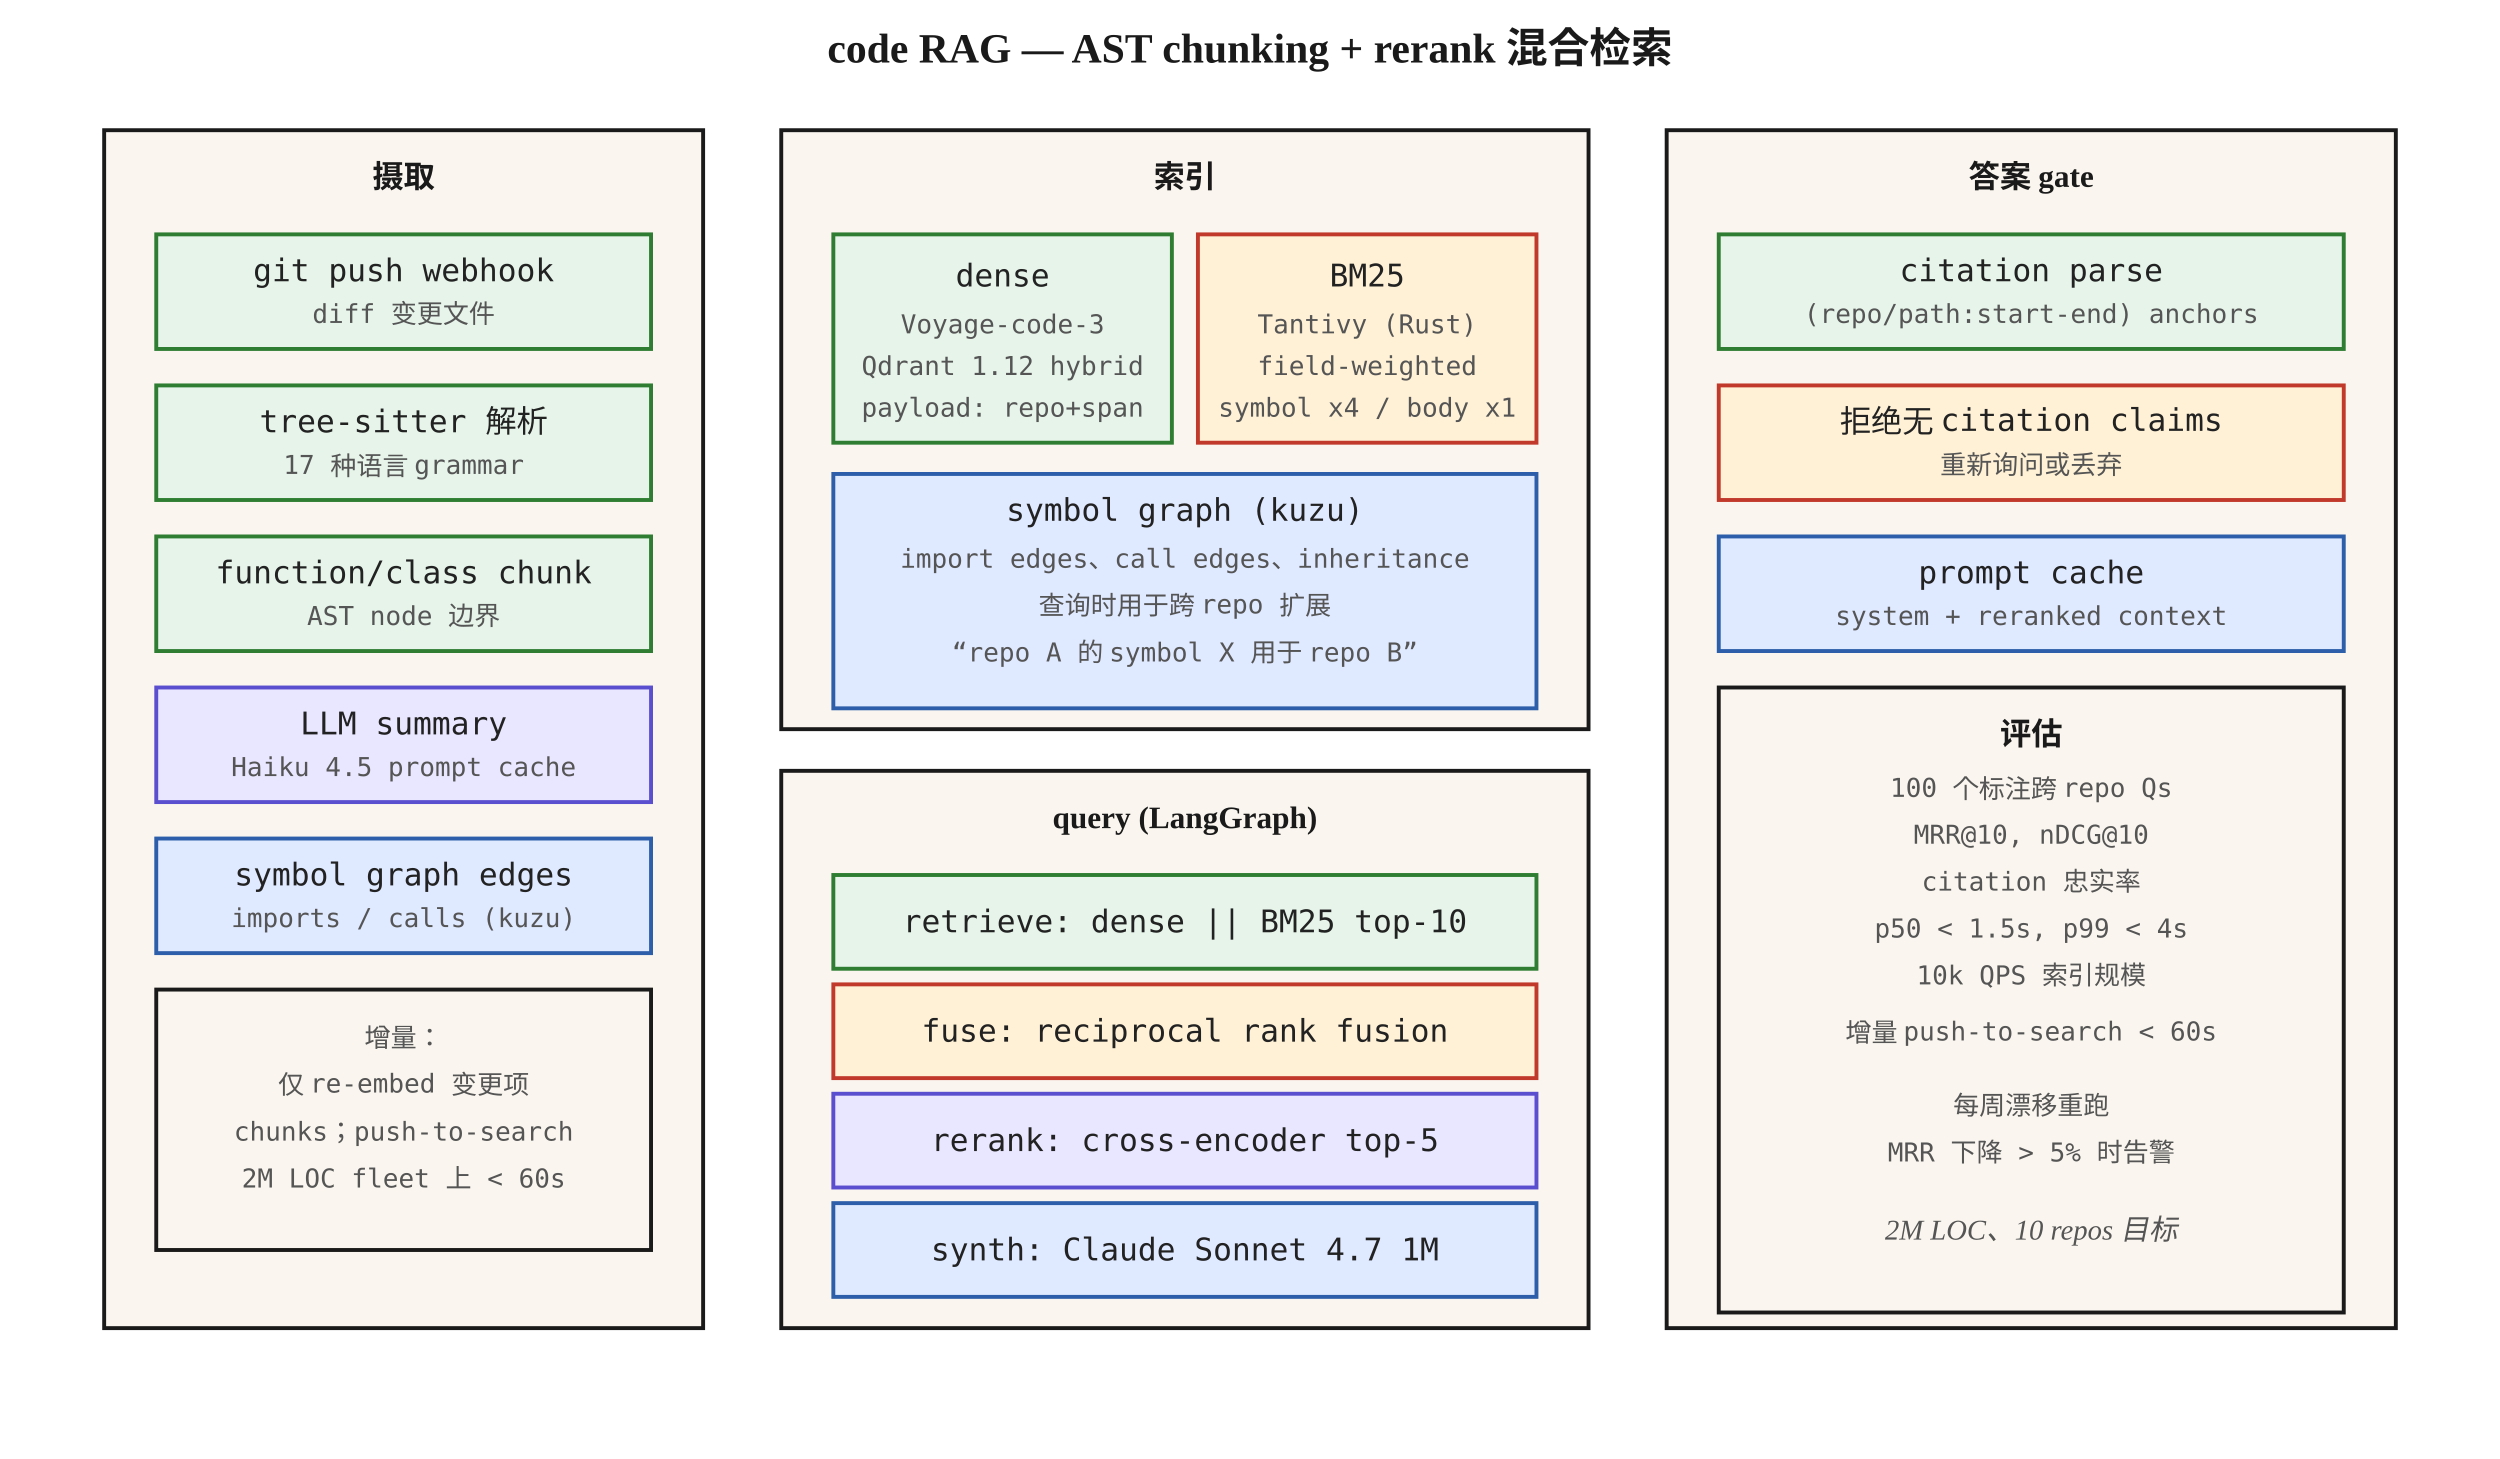
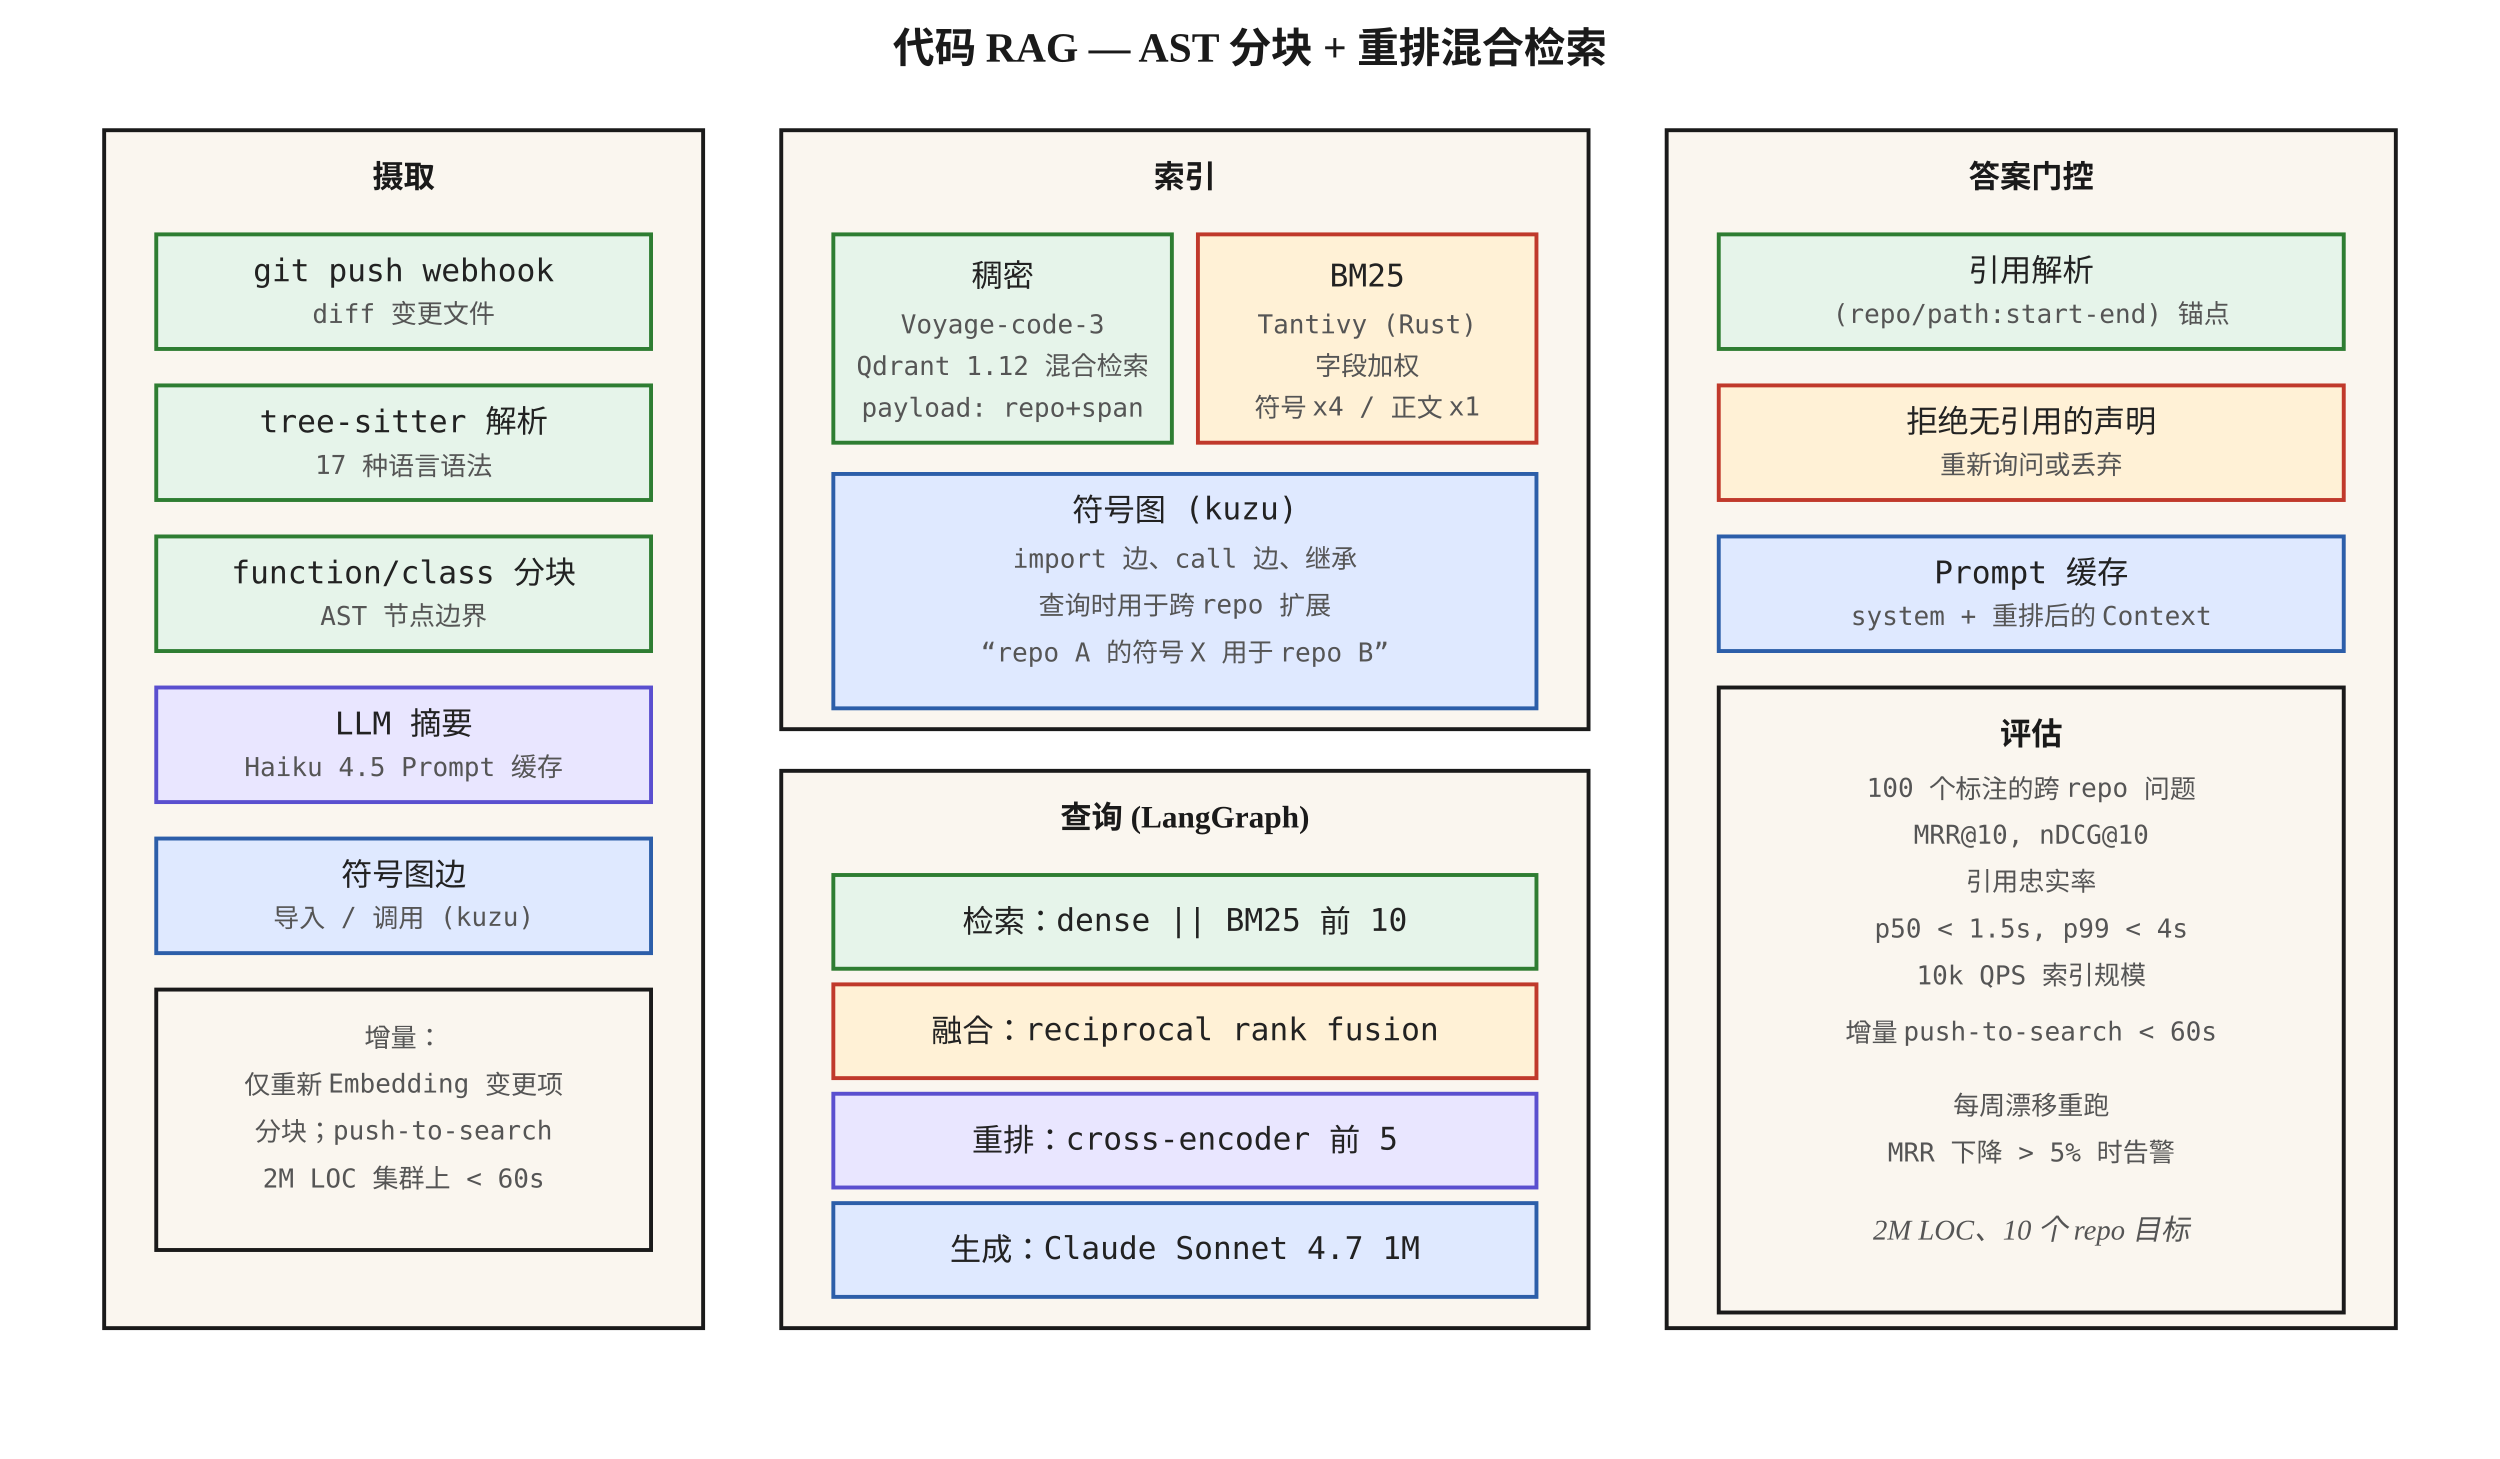
<svg xmlns="http://www.w3.org/2000/svg" viewBox="0 0 960 560" font-family="Georgia, 'Times New Roman', serif">
  <defs>
    <marker id="arrow" viewBox="0 0 10 10" refX="9" refY="5" markerWidth="6" markerHeight="6" orient="auto">
      <path d="M0,0 L10,5 L0,10 z" fill="#1a1a1a" />
    </marker>
    <style>
      .box { fill: #faf6ef; stroke: #1a1a1a; stroke-width: 1.5; }
      .hot { fill: #fff1d6; stroke: #c0392b; stroke-width: 1.5; }
      .cool { fill: #e6f4ea; stroke: #2e7d32; stroke-width: 1.5; }
      .cold { fill: #dfe9ff; stroke: #2c5ea9; stroke-width: 1.5; }
      .dsk { fill: #e9e6ff; stroke: #5a4fcf; stroke-width: 1.5; }
      .step { font-size: 12px; font-family: 'Menlo', monospace; fill: #222; }
      .small { font-size: 10px; font-family: 'Menlo', monospace; fill: #555; }
      .caption { font-size: 11px; fill: #555; font-style: italic; }
      .title { font-size: 16px; font-weight: 700; fill: #1a1a1a; }
      .head { font-size: 12px; font-weight: 700; fill: #1a1a1a; }
    </style>
  </defs>
-   <text x="480" y="24" text-anchor="middle" class="title">code RAG — AST chunking + rerank 混合检索</text>
+   <text x="480" y="24" text-anchor="middle" class="title">代码 RAG — AST 分块 + 重排混合检索</text>
  <rect x="40" y="50" width="230" height="460" class="box" />
  <text x="155" y="72" text-anchor="middle" class="head">摄取</text>
  <rect x="60" y="90" width="190" height="44" class="cool" />
  <text x="155" y="108" text-anchor="middle" class="step">git push webhook</text>
  <text x="155" y="124" text-anchor="middle" class="small">diff 变更文件</text>
  <rect x="60" y="148" width="190" height="44" class="cool" />
  <text x="155" y="166" text-anchor="middle" class="step">tree-sitter 解析</text>
-   <text x="155" y="182" text-anchor="middle" class="small">17 种语言 grammar</text>
+   <text x="155" y="182" text-anchor="middle" class="small">17 种语言语法</text>
  <rect x="60" y="206" width="190" height="44" class="cool" />
-   <text x="155" y="224" text-anchor="middle" class="step">function/class chunk</text>
-   <text x="155" y="240" text-anchor="middle" class="small">AST node 边界</text>
+   <text x="155" y="224" text-anchor="middle" class="step">function/class 分块</text>
+   <text x="155" y="240" text-anchor="middle" class="small">AST 节点边界</text>
  <rect x="60" y="264" width="190" height="44" class="dsk" />
-   <text x="155" y="282" text-anchor="middle" class="step">LLM summary</text>
-   <text x="155" y="298" text-anchor="middle" class="small">Haiku 4.5 prompt cache</text>
+   <text x="155" y="282" text-anchor="middle" class="step">LLM 摘要</text>
+   <text x="155" y="298" text-anchor="middle" class="small">Haiku 4.5 Prompt 缓存</text>
  <rect x="60" y="322" width="190" height="44" class="cold" />
-   <text x="155" y="340" text-anchor="middle" class="step">symbol graph edges</text>
-   <text x="155" y="356" text-anchor="middle" class="small">imports / calls (kuzu)</text>
+   <text x="155" y="340" text-anchor="middle" class="step">符号图边</text>
+   <text x="155" y="356" text-anchor="middle" class="small">导入 / 调用 (kuzu)</text>
  <rect x="60" y="380" width="190" height="100" class="box" />
  <text x="155" y="402" text-anchor="middle" class="small">增量：</text>
-   <text x="155" y="420" text-anchor="middle" class="small">仅 re-embed 变更项</text>
-   <text x="155" y="438" text-anchor="middle" class="small">chunks；push-to-search</text>
-   <text x="155" y="456" text-anchor="middle" class="small">2M LOC fleet 上 &lt; 60s</text>
+   <text x="155" y="420" text-anchor="middle" class="small">仅重新 Embedding 变更项</text>
+   <text x="155" y="438" text-anchor="middle" class="small">分块；push-to-search</text>
+   <text x="155" y="456" text-anchor="middle" class="small">2M LOC 集群上 &lt; 60s</text>
  <rect x="300" y="50" width="310" height="230" class="box" />
  <text x="455" y="72" text-anchor="middle" class="head">索引</text>
  <rect x="320" y="90" width="130" height="80" class="cool" />
-   <text x="385" y="110" text-anchor="middle" class="step">dense</text>
+   <text x="385" y="110" text-anchor="middle" class="step">稠密</text>
  <text x="385" y="128" text-anchor="middle" class="small">Voyage-code-3</text>
-   <text x="385" y="144" text-anchor="middle" class="small">Qdrant 1.12 hybrid</text>
+   <text x="385" y="144" text-anchor="middle" class="small">Qdrant 1.12 混合检索</text>
  <text x="385" y="160" text-anchor="middle" class="small">payload: repo+span</text>
  <rect x="460" y="90" width="130" height="80" class="hot" />
  <text x="525" y="110" text-anchor="middle" class="step">BM25</text>
  <text x="525" y="128" text-anchor="middle" class="small">Tantivy (Rust)</text>
-   <text x="525" y="144" text-anchor="middle" class="small">field-weighted</text>
-   <text x="525" y="160" text-anchor="middle" class="small">symbol x4 / body x1</text>
+   <text x="525" y="144" text-anchor="middle" class="small">字段加权</text>
+   <text x="525" y="160" text-anchor="middle" class="small">符号 x4 / 正文 x1</text>
  <rect x="320" y="182" width="270" height="90" class="cold" />
-   <text x="455" y="200" text-anchor="middle" class="step">symbol graph (kuzu)</text>
-   <text x="455" y="218" text-anchor="middle" class="small">import edges、call edges、inheritance</text>
+   <text x="455" y="200" text-anchor="middle" class="step">符号图 (kuzu)</text>
+   <text x="455" y="218" text-anchor="middle" class="small">import 边、call 边、继承</text>
  <text x="455" y="236" text-anchor="middle" class="small">查询时用于跨 repo 扩展</text>
-   <text x="455" y="254" text-anchor="middle" class="small">“repo A 的 symbol X 用于 repo B”</text>
+   <text x="455" y="254" text-anchor="middle" class="small">“repo A 的符号 X 用于 repo B”</text>
  <rect x="300" y="296" width="310" height="214" class="box" />
-   <text x="455" y="318" text-anchor="middle" class="head">query (LangGraph)</text>
+   <text x="455" y="318" text-anchor="middle" class="head">查询 (LangGraph)</text>
  <rect x="320" y="336" width="270" height="36" class="cool" />
-   <text x="455" y="358" text-anchor="middle" class="step">retrieve: dense || BM25 top-10</text>
+   <text x="455" y="358" text-anchor="middle" class="step">检索：dense || BM25 前 10</text>
  <rect x="320" y="378" width="270" height="36" class="hot" />
-   <text x="455" y="400" text-anchor="middle" class="step">fuse: reciprocal rank fusion</text>
+   <text x="455" y="400" text-anchor="middle" class="step">融合：reciprocal rank fusion</text>
  <rect x="320" y="420" width="270" height="36" class="dsk" />
-   <text x="455" y="442" text-anchor="middle" class="step">rerank: cross-encoder top-5</text>
+   <text x="455" y="442" text-anchor="middle" class="step">重排：cross-encoder 前 5</text>
  <rect x="320" y="462" width="270" height="36" class="cold" />
-   <text x="455" y="484" text-anchor="middle" class="step">synth: Claude Sonnet 4.7 1M</text>
+   <text x="455" y="484" text-anchor="middle" class="step">生成：Claude Sonnet 4.7 1M</text>
  <rect x="640" y="50" width="280" height="460" class="box" />
-   <text x="780" y="72" text-anchor="middle" class="head">答案 gate</text>
+   <text x="780" y="72" text-anchor="middle" class="head">答案门控</text>
  <rect x="660" y="90" width="240" height="44" class="cool" />
-   <text x="780" y="108" text-anchor="middle" class="step">citation parse</text>
-   <text x="780" y="124" text-anchor="middle" class="small">(repo/path:start-end) anchors</text>
+   <text x="780" y="108" text-anchor="middle" class="step">引用解析</text>
+   <text x="780" y="124" text-anchor="middle" class="small">(repo/path:start-end) 锚点</text>
  <rect x="660" y="148" width="240" height="44" class="hot" />
-   <text x="780" y="166" text-anchor="middle" class="step">拒绝无 citation claims</text>
+   <text x="780" y="166" text-anchor="middle" class="step">拒绝无引用的声明</text>
  <text x="780" y="182" text-anchor="middle" class="small">重新询问或丢弃</text>
  <rect x="660" y="206" width="240" height="44" class="cold" />
-   <text x="780" y="224" text-anchor="middle" class="step">prompt cache</text>
-   <text x="780" y="240" text-anchor="middle" class="small">system + reranked context</text>
+   <text x="780" y="224" text-anchor="middle" class="step">Prompt 缓存</text>
+   <text x="780" y="240" text-anchor="middle" class="small">system + 重排后的 Context</text>
  <rect x="660" y="264" width="240" height="240" class="box" />
  <text x="780" y="286" text-anchor="middle" class="head">评估</text>
-   <text x="780" y="306" text-anchor="middle" class="small">100 个标注跨 repo Qs</text>
+   <text x="780" y="306" text-anchor="middle" class="small">100 个标注的跨 repo 问题</text>
  <text x="780" y="324" text-anchor="middle" class="small">MRR@10, nDCG@10</text>
-   <text x="780" y="342" text-anchor="middle" class="small">citation 忠实率</text>
+   <text x="780" y="342" text-anchor="middle" class="small">引用忠实率</text>
  <text x="780" y="360" text-anchor="middle" class="small">p50 &lt; 1.5s, p99 &lt; 4s</text>
  <text x="780" y="378" text-anchor="middle" class="small">10k QPS 索引规模</text>
  <text x="780" y="400" text-anchor="middle" class="small">增量 push-to-search &lt; 60s</text>
  <text x="780" y="428" text-anchor="middle" class="small">每周漂移重跑</text>
  <text x="780" y="446" text-anchor="middle" class="small">MRR 下降 &gt; 5% 时告警</text>
-   <text x="780" y="476" text-anchor="middle" class="caption">2M LOC、10 repos 目标</text>
+   <text x="780" y="476" text-anchor="middle" class="caption">2M LOC、10 个 repo 目标</text>
</svg>
